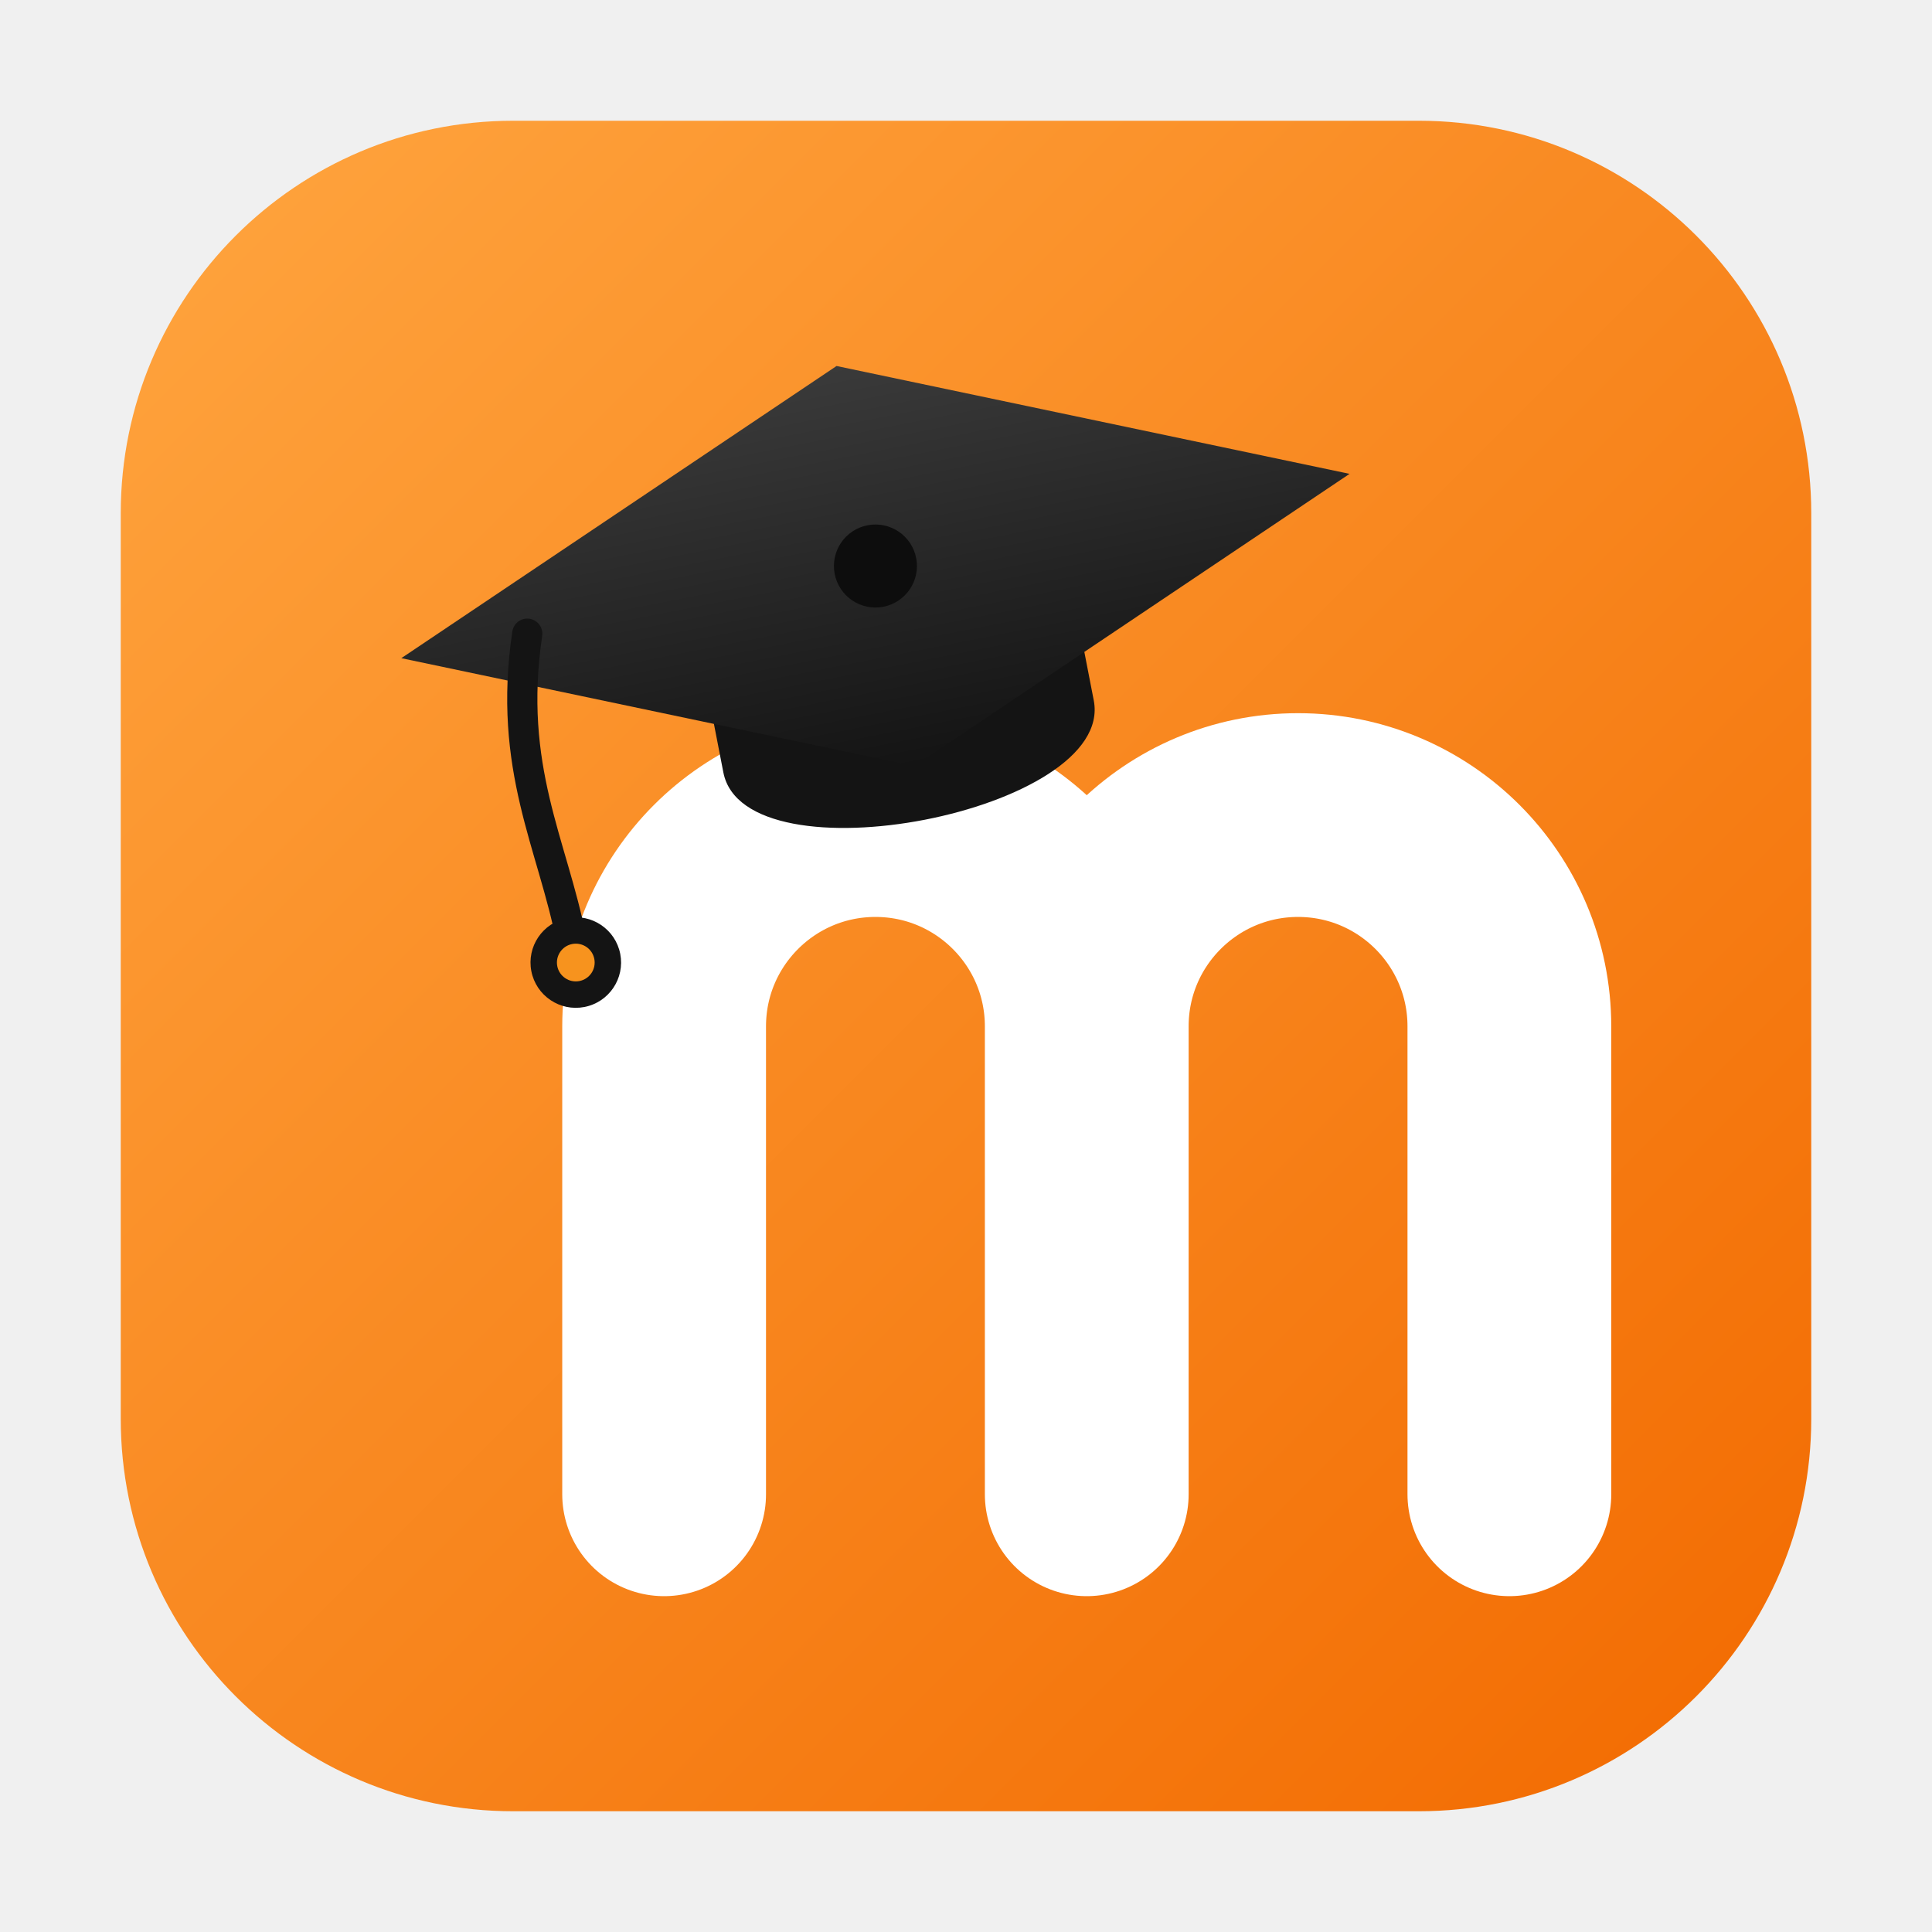
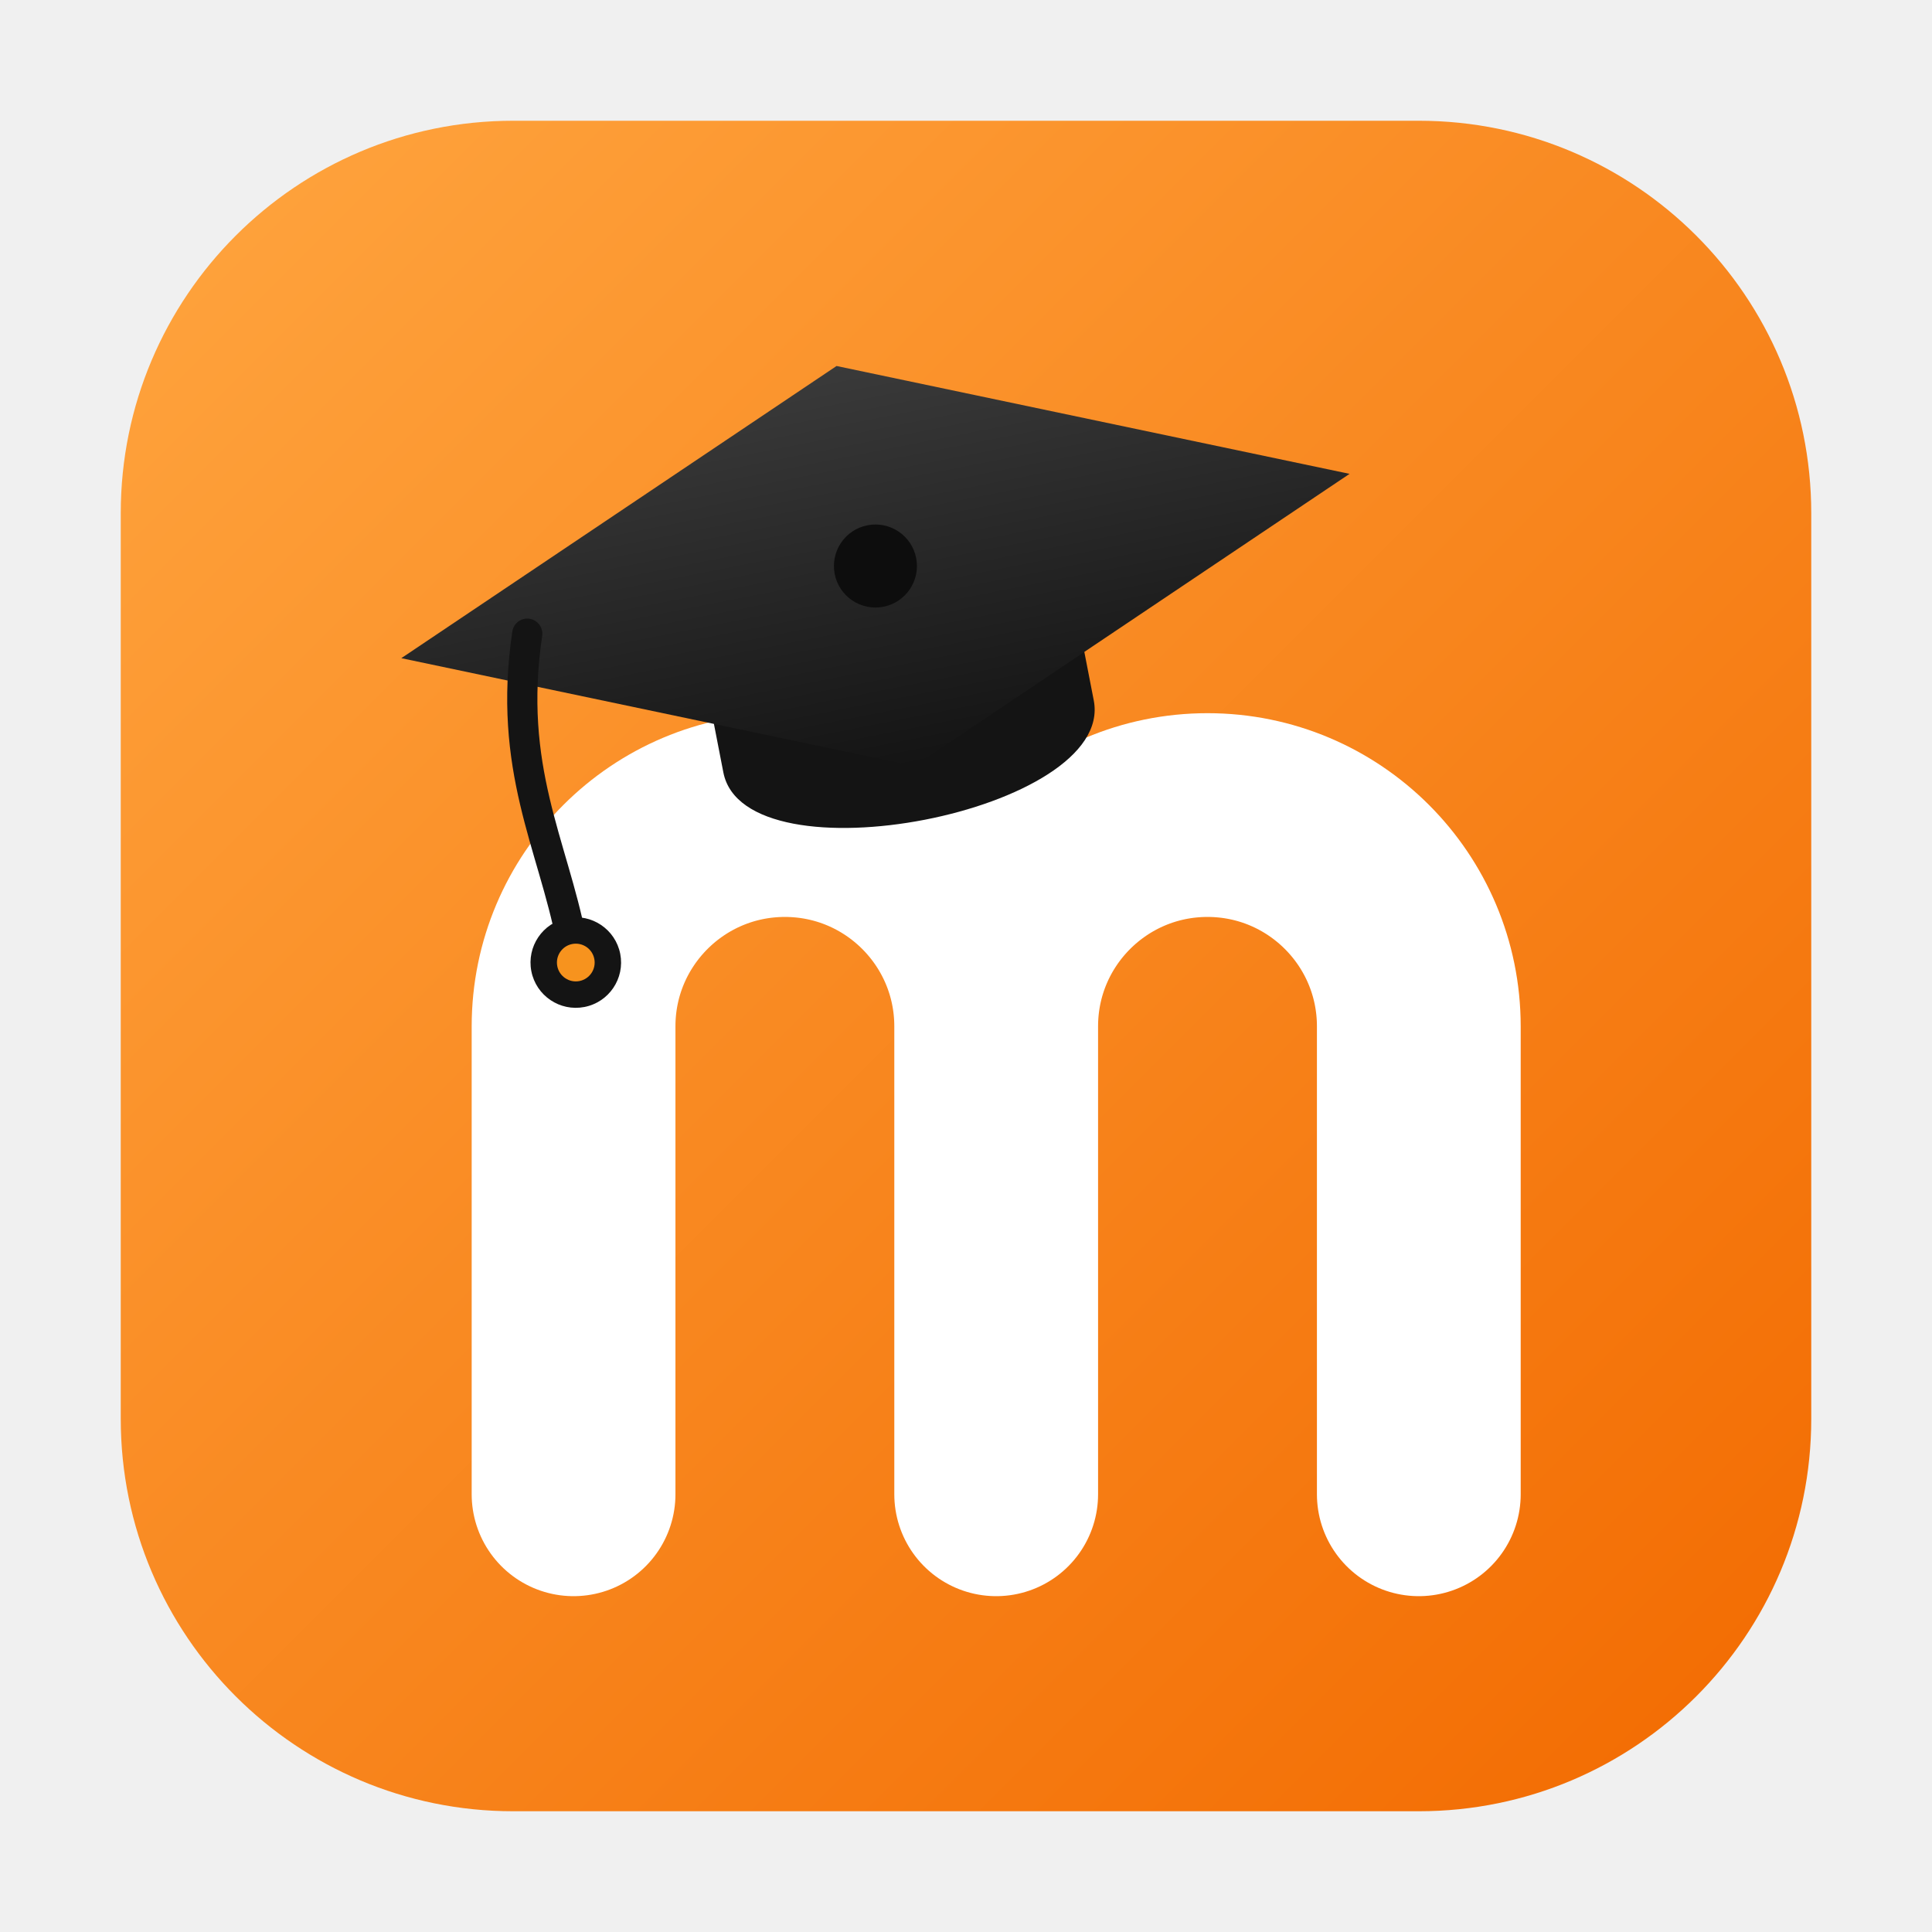
<svg xmlns="http://www.w3.org/2000/svg" width="512" height="512" viewBox="0 0 512 512" role="img" aria-label="Moodle logo">
  <defs>
    <linearGradient id="g" x1="0" y1="0" x2="1" y2="1">
      <stop offset="0" stop-color="#ffa53f" />
      <stop offset="1" stop-color="#f26a00" />
    </linearGradient>
    <linearGradient id="cap" x1="0" y1="0" x2="0" y2="1">
      <stop offset="0" stop-color="#3a3a3a" />
      <stop offset="1" stop-color="#141414" />
    </linearGradient>
  </defs>
  <rect x="32" y="32" width="448" height="448" rx="104" fill="url(#g)" />
-   <path d="M176 396 L176 272 A56 56 0 0 1 288 272 L288 396 M288 272 A56 56 0 0 1 400 272 L400 396" fill="none" stroke="#ffffff" stroke-width="54" stroke-linecap="round" stroke-linejoin="round" />
+   <path transform="translate(-24 0)" d="M176 396 L176 272 A56 56 0 0 1 288 272 L288 396 M288 272 A56 56 0 0 1 400 272 L400 396" fill="none" stroke="#ffffff" stroke-width="54" stroke-linecap="round" stroke-linejoin="round" />
  <g transform="rotate(-11 232 150)">
    <path d="M182 158 L232 182 L282 158 L282 196 C282 226 182 226 182 196 Z" fill="#141414" />
    <polygon points="232,96 360,150 232,204 104,150" fill="url(#cap)" />
    <circle cx="232" cy="150" r="11" fill="#0d0d0d" />
    <path d="M138 150 C126 184 134 206 134 232" fill="none" stroke="#141414" stroke-width="8" stroke-linecap="round" />
    <circle cx="134" cy="238" r="12" fill="#141414" />
    <circle cx="134" cy="238" r="5" fill="#f7931e" />
  </g>
</svg>
